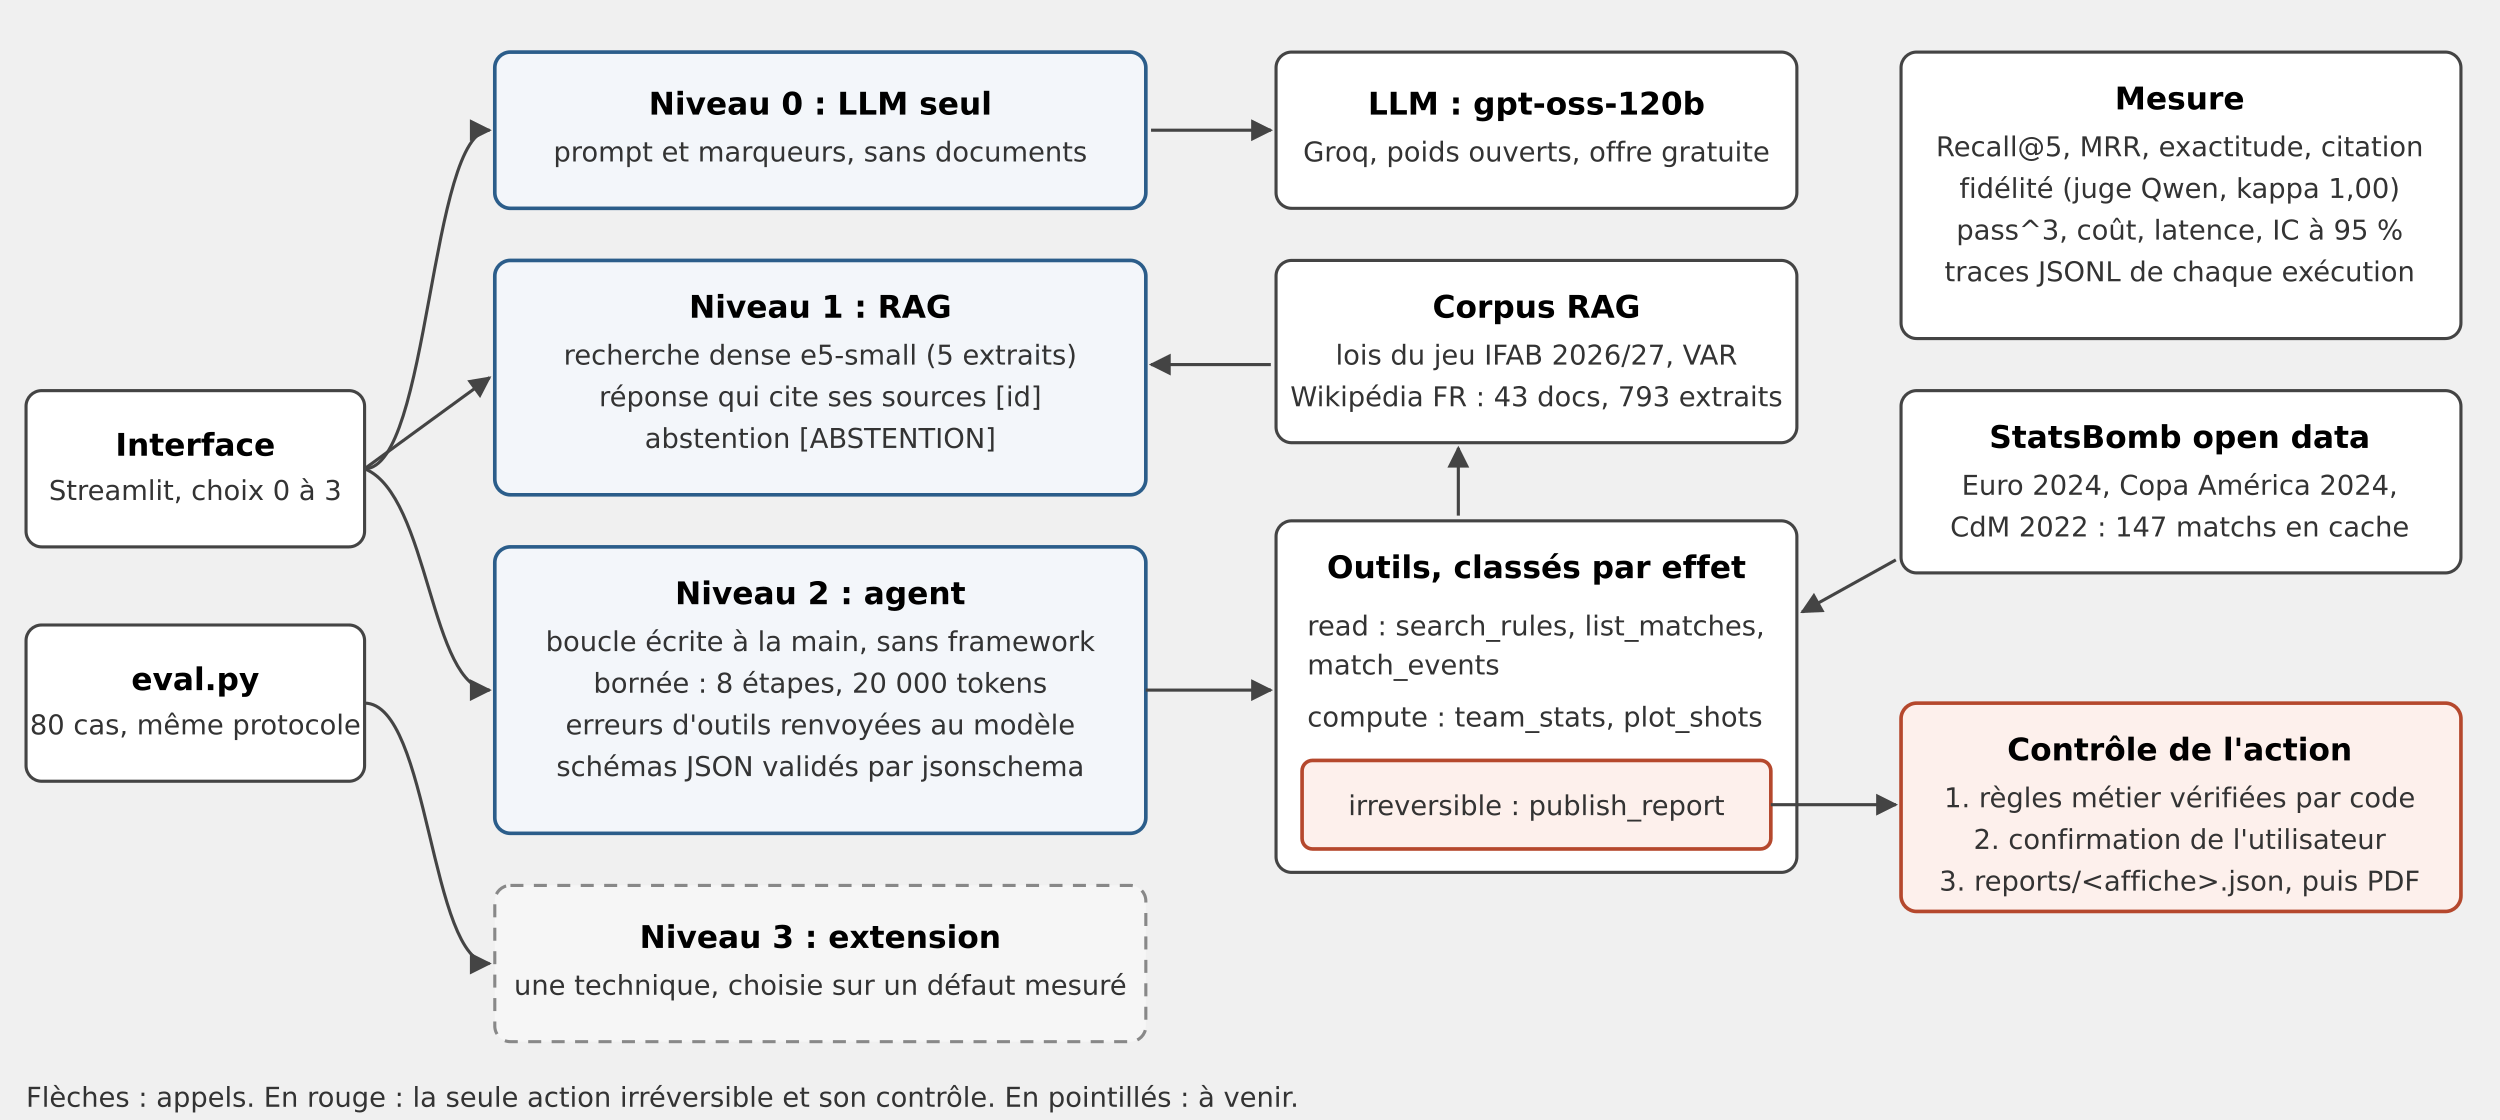
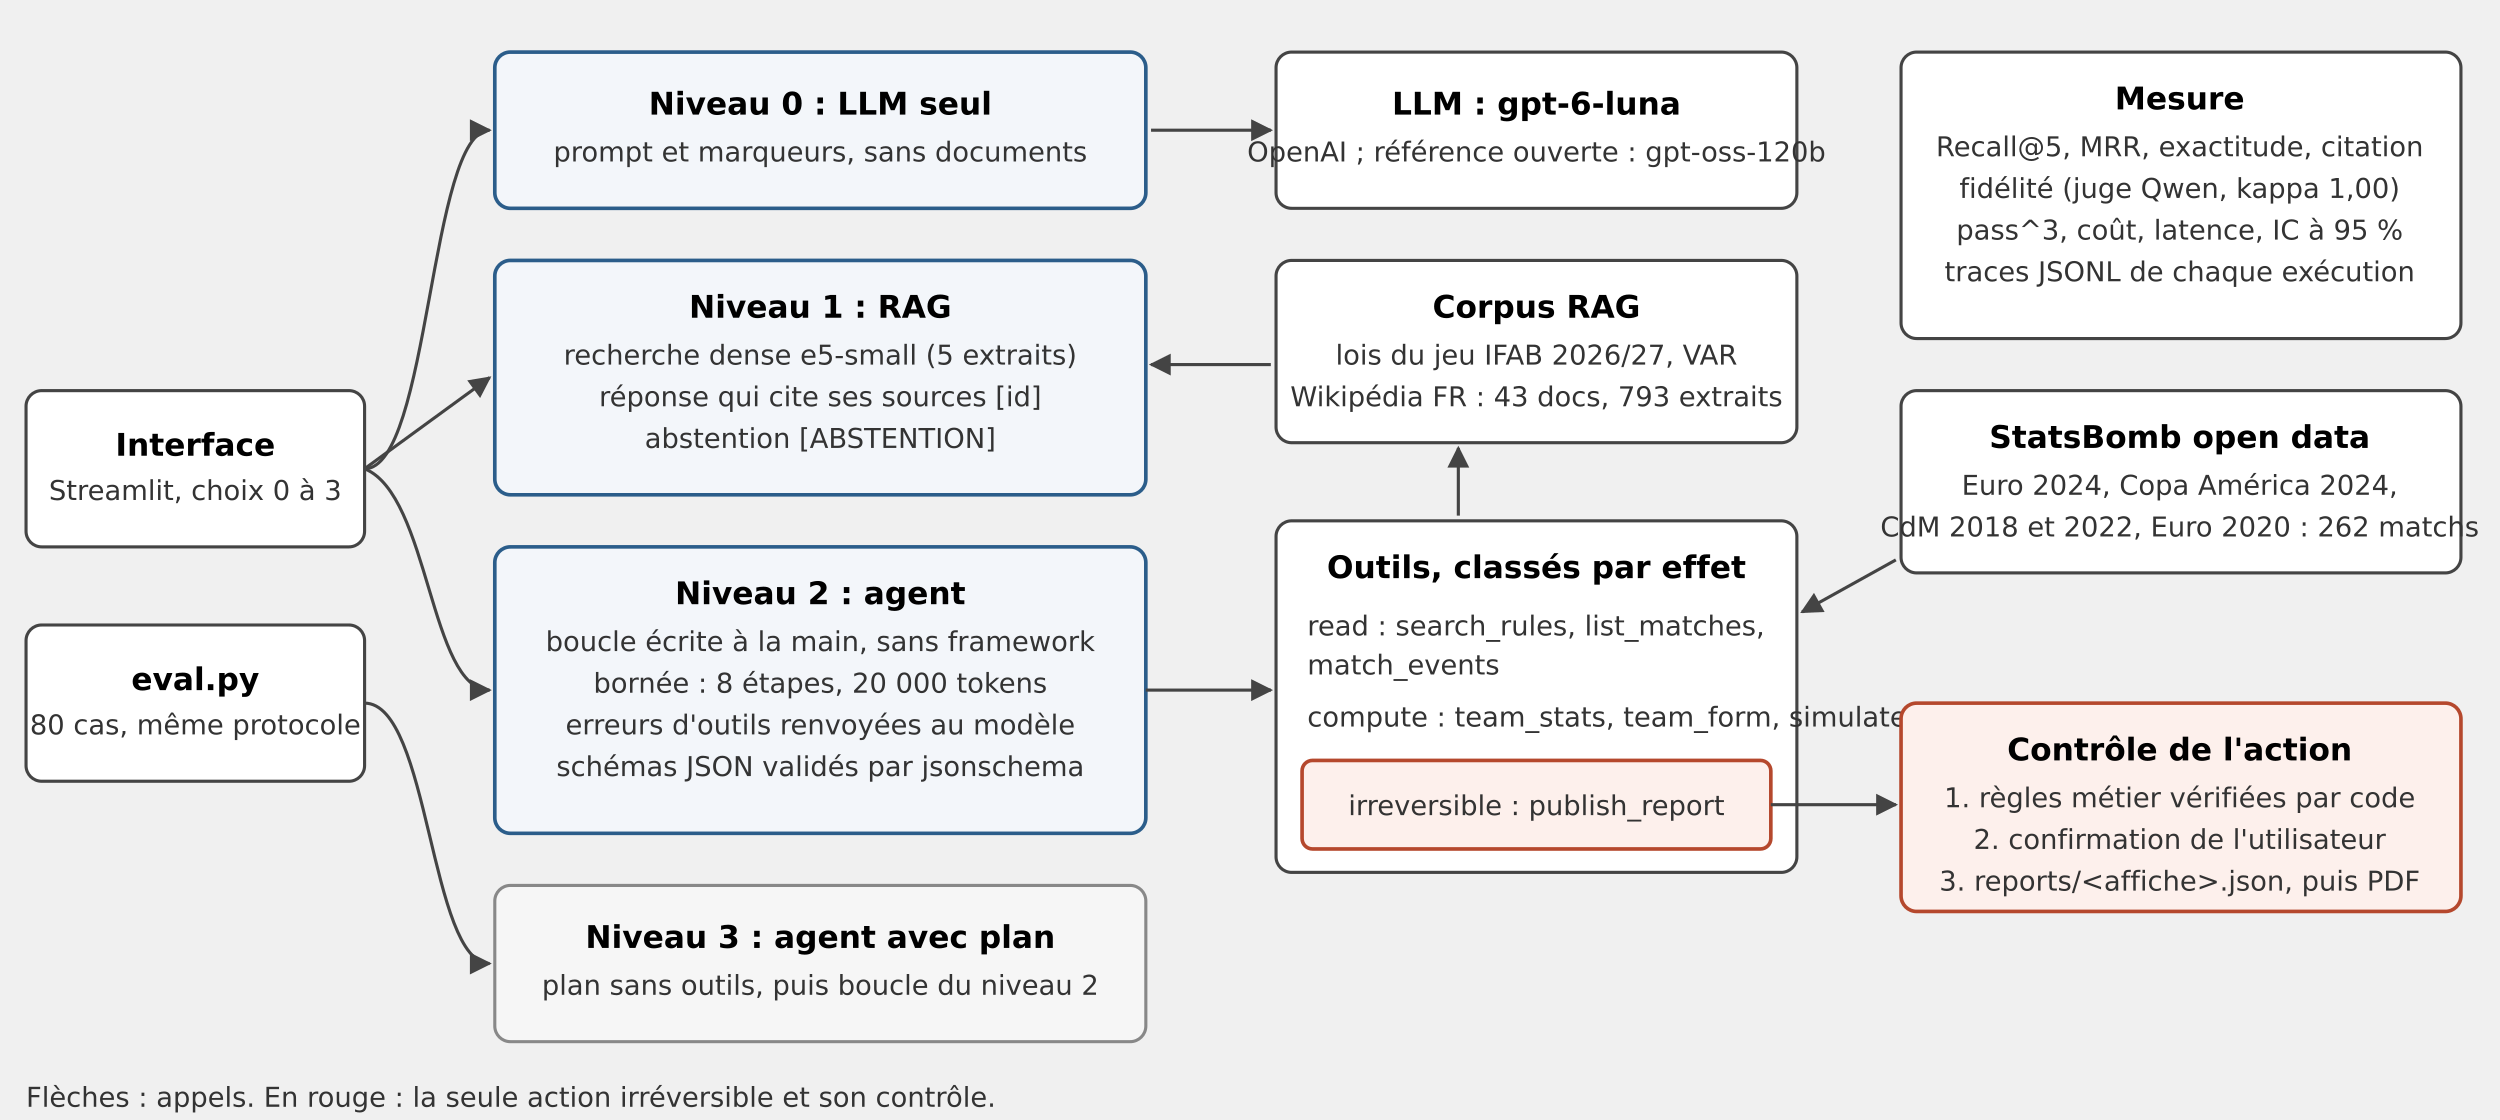
<svg xmlns="http://www.w3.org/2000/svg" viewBox="0 0 960 430" font-family="DejaVu Sans, Arial, sans-serif" font-size="12">
  <defs>
    <marker id="a" viewBox="0 0 10 10" refX="9" refY="5" markerWidth="7" markerHeight="7" orient="auto-start-reverse">
      <path d="M0,0 L10,5 L0,10 z" fill="#444" />
    </marker>
    <style>
      .box{fill:#fff;stroke:#444;stroke-width:1.2}
      .lvl{fill:#f3f6fa;stroke:#2b5d8a;stroke-width:1.4}
-       .ext{fill:#f6f6f6;stroke:#888;stroke-width:1.2;stroke-dasharray:5 4}
+       .ext{fill:#f6f6f6;stroke:#888;stroke-width:1.2}
      .act{fill:#fdf0ec;stroke:#b5482d;stroke-width:1.4}
      .t{font-weight:bold}
      .s{font-size:10.5px;fill:#333}
      .ln{stroke:#444;stroke-width:1.2;fill:none;marker-end:url(#a)}
    </style>
  </defs>
  <rect class="box" x="10" y="150" width="130" height="60" rx="6" />
  <text x="75" y="175" text-anchor="middle" class="t">Interface</text>
  <text x="75" y="192" text-anchor="middle" class="s">Streamlit, choix 0 à 3</text>
  <rect class="box" x="10" y="240" width="130" height="60" rx="6" />
  <text x="75" y="265" text-anchor="middle" class="t">eval.py</text>
  <text x="75" y="282" text-anchor="middle" class="s">80 cas, même protocole</text>
  <rect class="lvl" x="190" y="20" width="250" height="60" rx="6" />
  <text x="315" y="44" text-anchor="middle" class="t">Niveau 0 : LLM seul</text>
  <text x="315" y="62" text-anchor="middle" class="s">prompt et marqueurs, sans documents</text>
  <rect class="lvl" x="190" y="100" width="250" height="90" rx="6" />
  <text x="315" y="122" text-anchor="middle" class="t">Niveau 1 : RAG</text>
  <text x="315" y="140" text-anchor="middle" class="s">recherche dense e5-small (5 extraits)</text>
  <text x="315" y="156" text-anchor="middle" class="s">réponse qui cite ses sources [id]</text>
  <text x="315" y="172" text-anchor="middle" class="s">abstention [ABSTENTION]</text>
  <rect class="lvl" x="190" y="210" width="250" height="110" rx="6" />
  <text x="315" y="232" text-anchor="middle" class="t">Niveau 2 : agent</text>
  <text x="315" y="250" text-anchor="middle" class="s">boucle écrite à la main, sans framework</text>
  <text x="315" y="266" text-anchor="middle" class="s">bornée : 8 étapes, 20 000 tokens</text>
  <text x="315" y="282" text-anchor="middle" class="s">erreurs d'outils renvoyées au modèle</text>
  <text x="315" y="298" text-anchor="middle" class="s">schémas JSON validés par jsonschema</text>
  <rect class="ext" x="190" y="340" width="250" height="60" rx="6" />
-   <text x="315" y="364" text-anchor="middle" class="t">Niveau 3 : extension</text>
-   <text x="315" y="382" text-anchor="middle" class="s">une technique, choisie sur un défaut mesuré</text>
+   <text x="315" y="364" text-anchor="middle" class="t">Niveau 3 : agent avec plan</text>
+   <text x="315" y="382" text-anchor="middle" class="s">plan sans outils, puis boucle du niveau 2</text>
  <path class="ln" d="M140,180 C165,180 165,50 188,50" />
  <path class="ln" d="M140,180 L188,145" />
  <path class="ln" d="M140,180 C165,190 165,265 188,265" />
  <path class="ln" d="M140,270 C165,270 165,370 188,370" />
  <rect class="box" x="490" y="200" width="200" height="135" rx="6" />
  <text x="590" y="222" text-anchor="middle" class="t">Outils, classés par effet</text>
  <text x="502" y="244" class="s">read : search_rules, list_matches,</text>
  <text x="502" y="259" class="s">        match_events</text>
-   <text x="502" y="279" class="s">compute : team_stats, plot_shots</text>
+   <text x="502" y="279" class="s">compute : team_stats, team_form, simulate_match</text>
  <rect class="act" x="500" y="292" width="180" height="34" rx="4" />
  <text x="590" y="313" text-anchor="middle" class="s">irreversible : publish_report</text>
  <path class="ln" d="M440,265 L488,265" />
  <rect class="act" x="730" y="270" width="215" height="80" rx="6" />
  <text x="837" y="292" text-anchor="middle" class="t">Contrôle de l'action</text>
  <text x="837" y="310" text-anchor="middle" class="s">1. règles métier vérifiées par code</text>
  <text x="837" y="326" text-anchor="middle" class="s">2. confirmation de l'utilisateur</text>
  <text x="837" y="342" text-anchor="middle" class="s">3. reports/&lt;affiche&gt;.json, puis PDF</text>
  <path class="ln" d="M680,309 L728,309" />
  <rect class="box" x="490" y="100" width="200" height="70" rx="6" />
  <text x="590" y="122" text-anchor="middle" class="t">Corpus RAG</text>
  <text x="590" y="140" text-anchor="middle" class="s">lois du jeu IFAB 2026/27, VAR</text>
  <text x="590" y="156" text-anchor="middle" class="s">Wikipédia FR : 43 docs, 793 extraits</text>
  <path class="ln" d="M488,140 L442,140" />
  <path class="ln" d="M560,198 L560,172" />
  <rect class="box" x="730" y="150" width="215" height="70" rx="6" />
  <text x="837" y="172" text-anchor="middle" class="t">StatsBomb open data</text>
  <text x="837" y="190" text-anchor="middle" class="s">Euro 2024, Copa América 2024,</text>
-   <text x="837" y="206" text-anchor="middle" class="s">CdM 2022 : 147 matchs en cache</text>
+   <text x="837" y="206" text-anchor="middle" class="s">CdM 2018 et 2022, Euro 2020 : 262 matchs</text>
  <path class="ln" d="M728,215 L692,235" />
  <rect class="box" x="490" y="20" width="200" height="60" rx="6" />
-   <text x="590" y="44" text-anchor="middle" class="t">LLM : gpt-oss-120b</text>
-   <text x="590" y="62" text-anchor="middle" class="s">Groq, poids ouverts, offre gratuite</text>
+   <text x="590" y="44" text-anchor="middle" class="t">LLM : gpt-6-luna</text>
+   <text x="590" y="62" text-anchor="middle" class="s">OpenAI ; référence ouverte : gpt-oss-120b</text>
  <path class="ln" d="M442,50 L488,50" />
  <rect class="box" x="730" y="20" width="215" height="110" rx="6" />
  <text x="837" y="42" text-anchor="middle" class="t">Mesure</text>
  <text x="837" y="60" text-anchor="middle" class="s">Recall@5, MRR, exactitude, citation</text>
  <text x="837" y="76" text-anchor="middle" class="s">fidélité (juge Qwen, kappa 1,00)</text>
  <text x="837" y="92" text-anchor="middle" class="s">pass^3, coût, latence, IC à 95 %</text>
  <text x="837" y="108" text-anchor="middle" class="s">traces JSONL de chaque exécution</text>
-   <text x="10" y="425" class="s">Flèches : appels. En rouge : la seule action irréversible et son contrôle. En pointillés : à venir.</text>
+   <text x="10" y="425" class="s">Flèches : appels. En rouge : la seule action irréversible et son contrôle.</text>
</svg>
